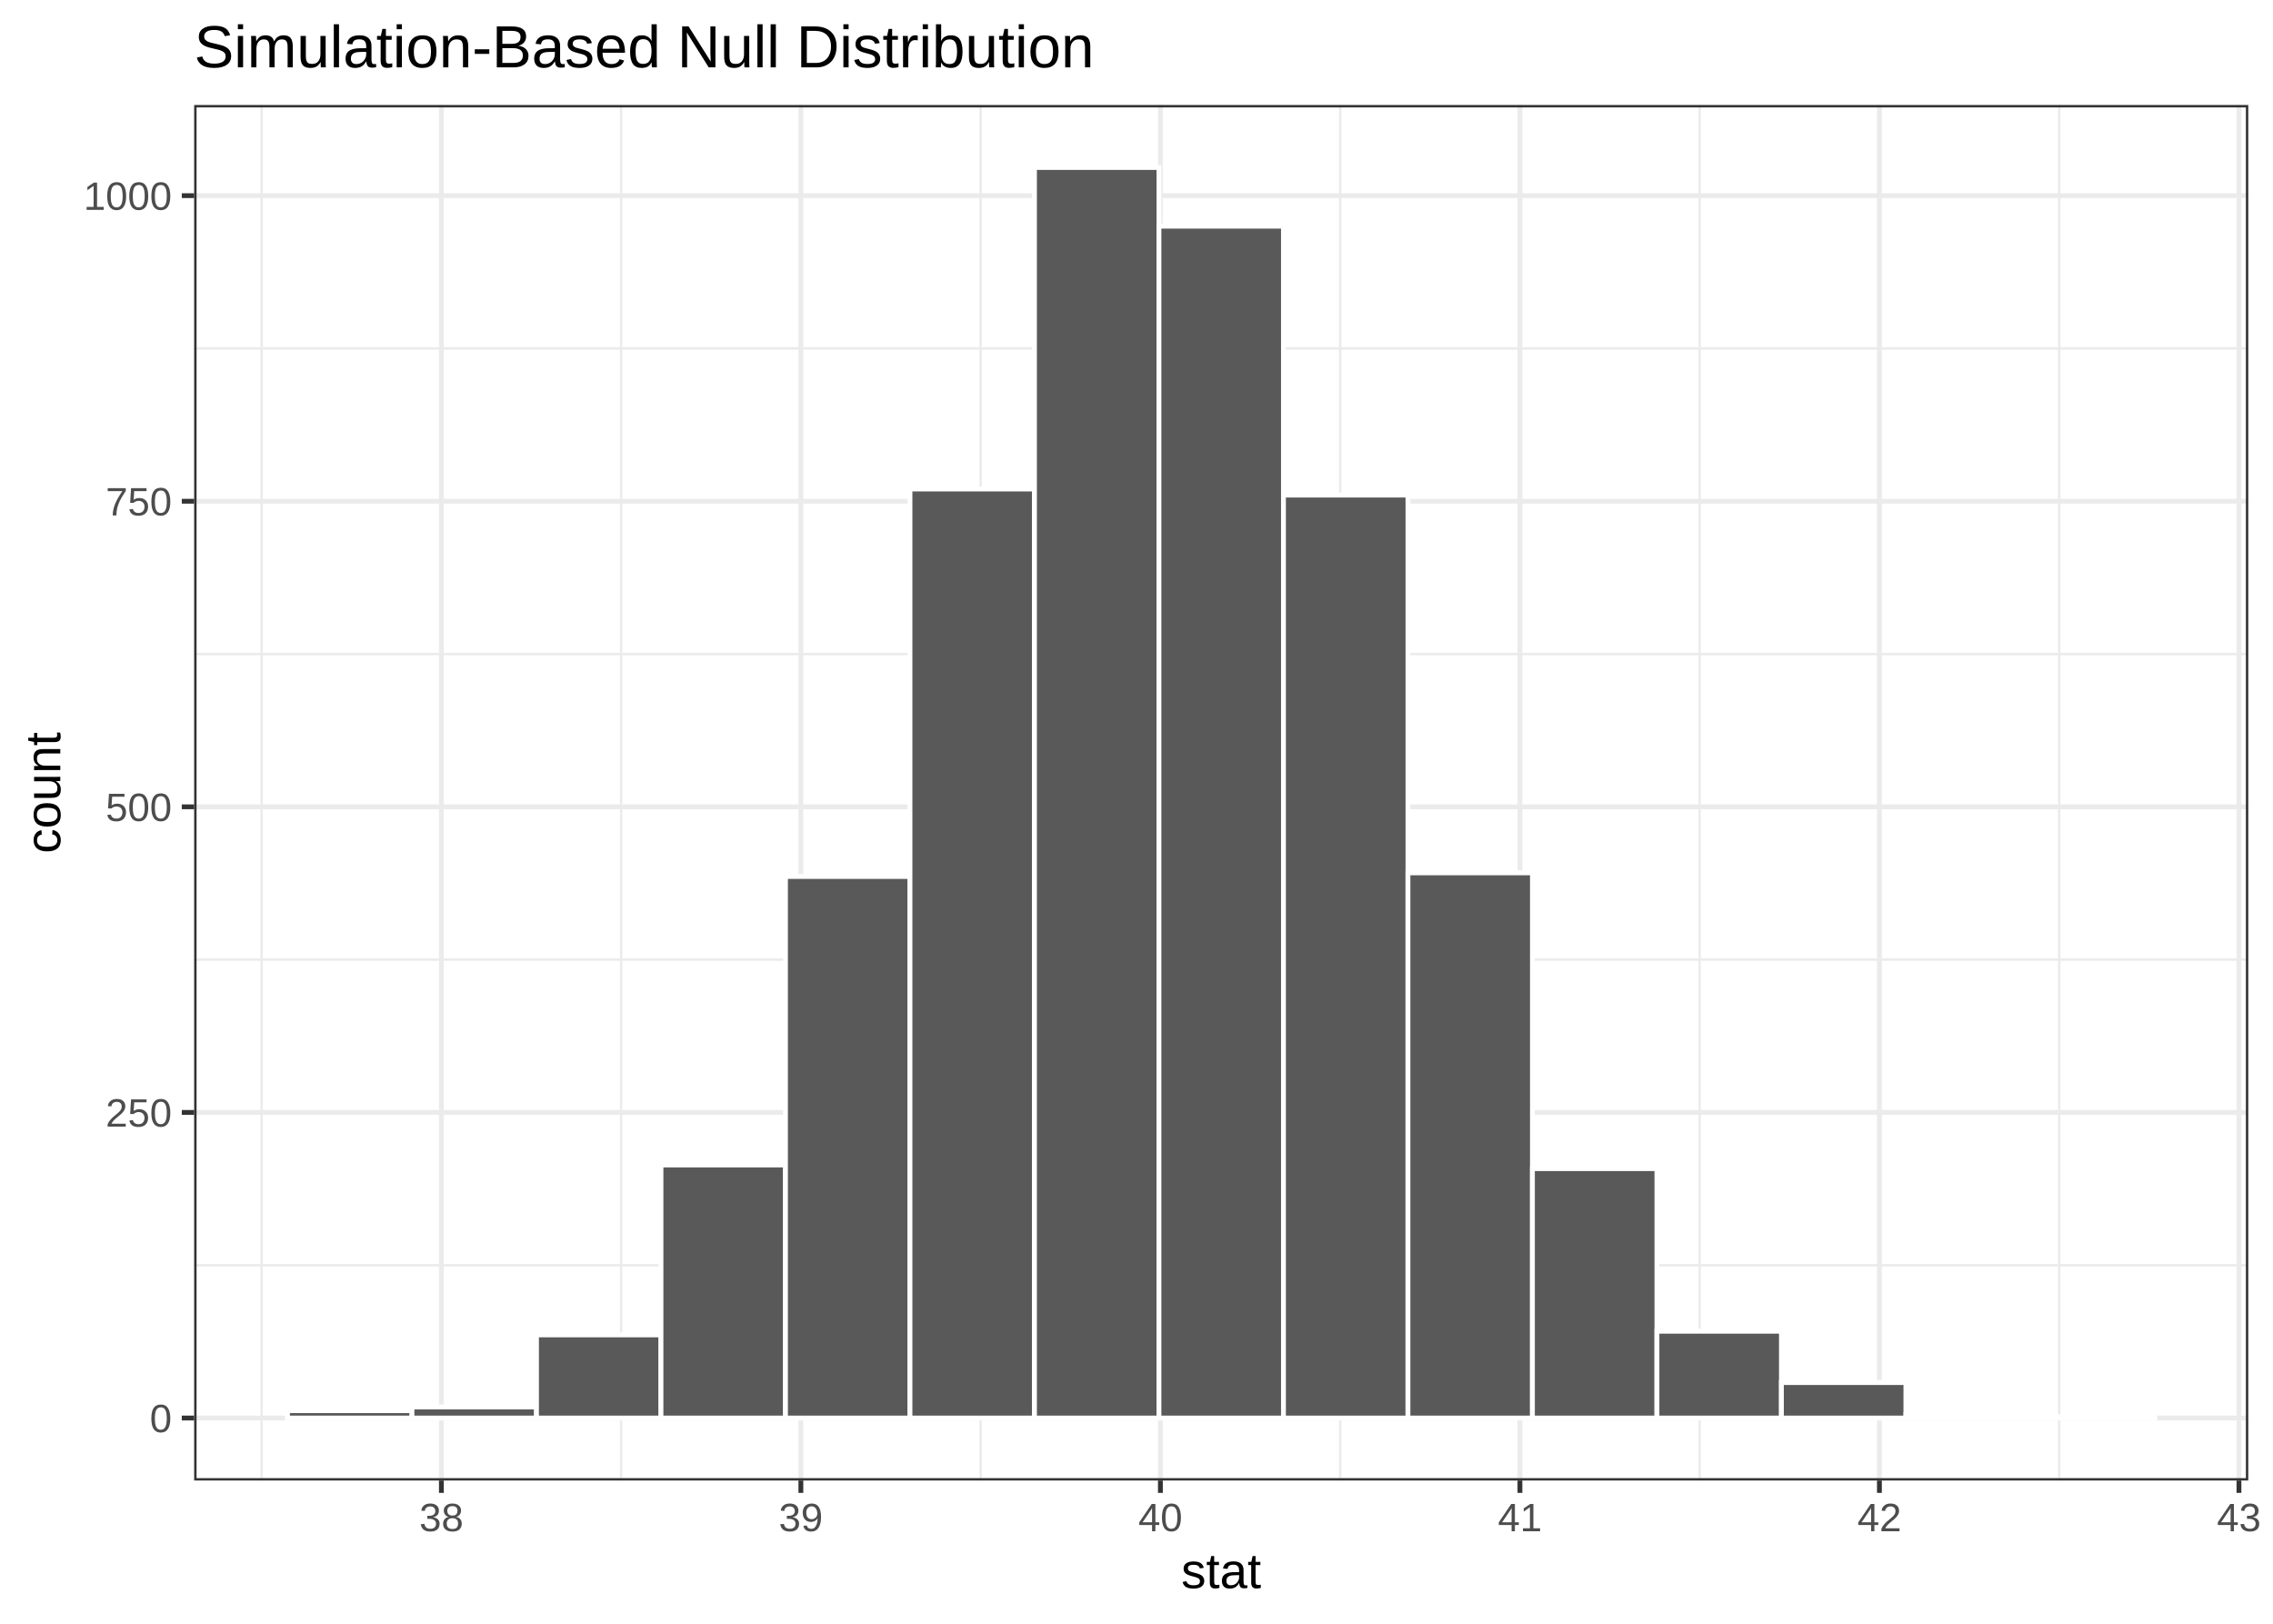
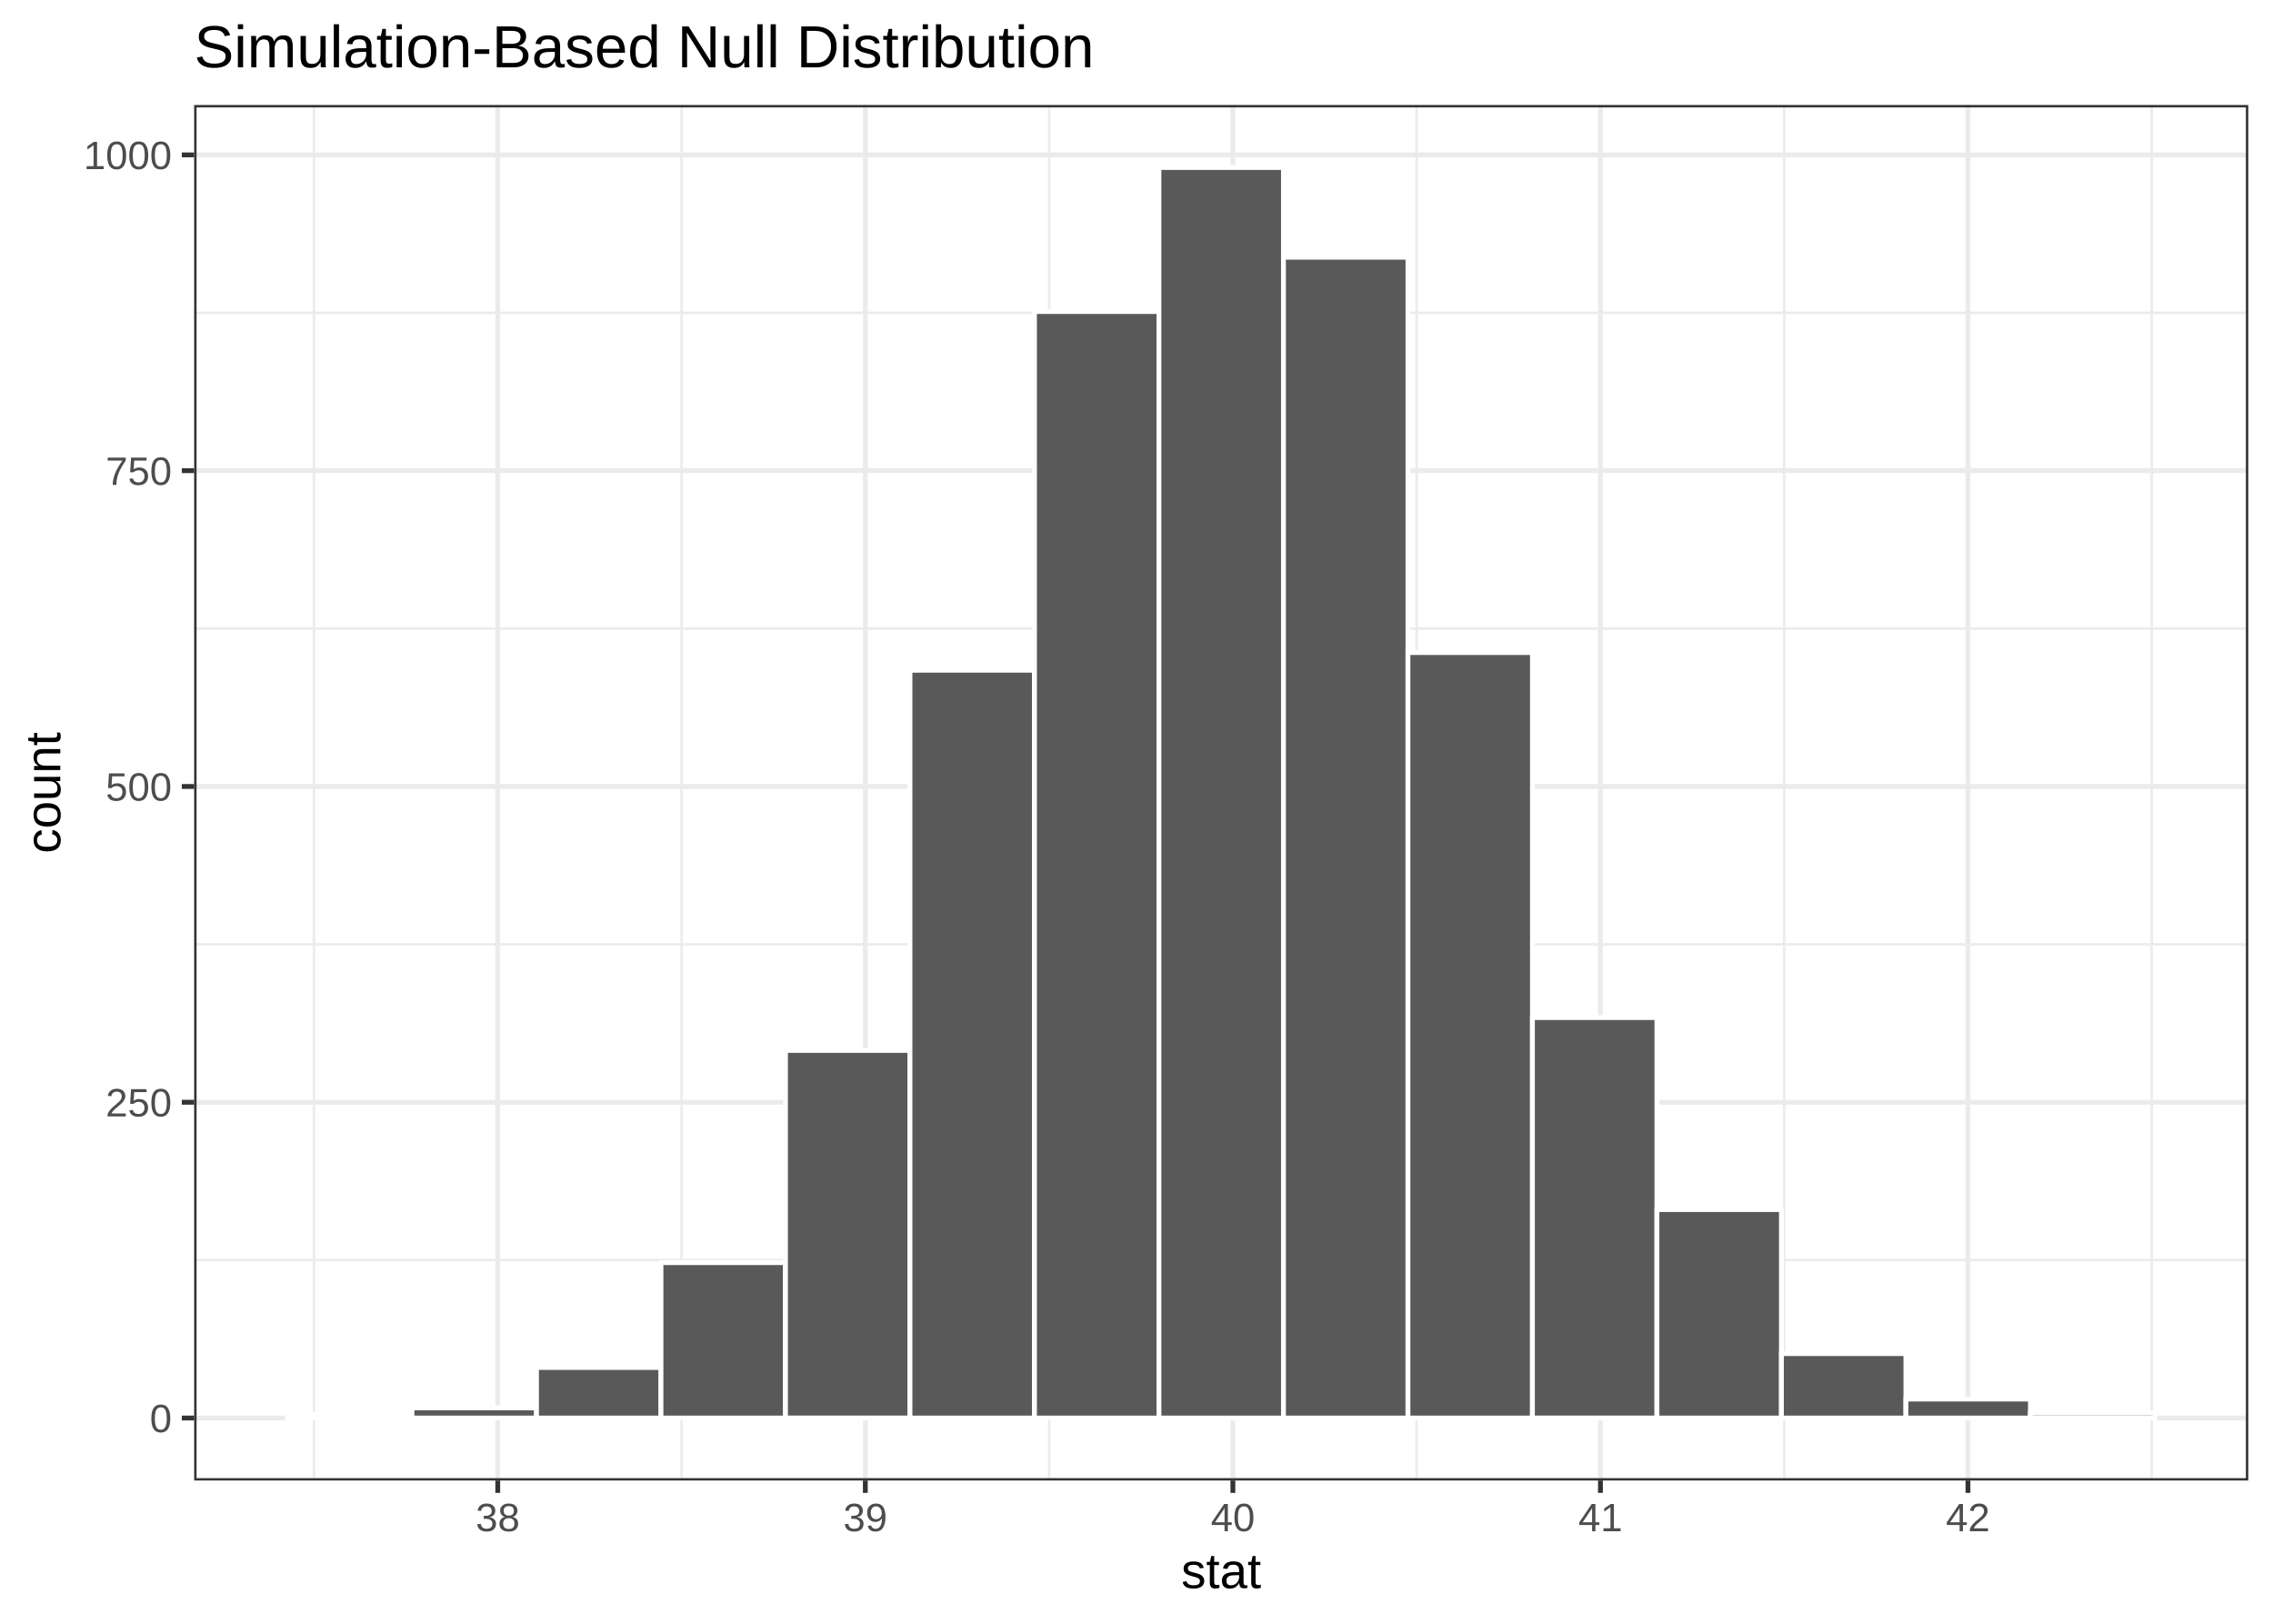
<svg xmlns="http://www.w3.org/2000/svg" class="svglite" width="504.00pt" height="360.00pt" viewBox="0 0 504.00 360.00">
  <defs>
    <style type="text/css">
    .svglite line, .svglite polyline, .svglite polygon, .svglite path, .svglite rect, .svglite circle {
      fill: none;
      stroke: #000000;
      stroke-linecap: round;
      stroke-linejoin: round;
      stroke-miterlimit: 10.00;
    }
    .svglite text {
      white-space: pre;
    }
  </style>
  </defs>
  <rect width="100%" height="100%" style="stroke: none; fill: none;" />
  <defs>
    <clipPath id="cpMC4wMHw1MDQuMDB8MC4wMHwzNjAuMDA=">
      <rect x="0.00" y="0.00" width="504.00" height="360.00" />
    </clipPath>
  </defs>
  <g clip-path="url(#cpMC4wMHw1MDQuMDB8MC4wMHwzNjAuMDA=)">
    <rect x="0.00" y="0.00" width="504.00" height="360.00" style="stroke-width: 1.07; stroke: #FFFFFF; fill: #FFFFFF;" />
  </g>
  <defs>
    <clipPath id="cpNDMuMDV8NDk4LjUyfDIzLjI4fDMyOC4yNQ==">
      <rect x="43.05" y="23.28" width="455.47" height="304.97" />
    </clipPath>
  </defs>
  <g clip-path="url(#cpNDMuMDV8NDk4LjUyfDIzLjI4fDMyOC4yNQ==)">
    <rect x="43.05" y="23.28" width="455.47" height="304.97" style="stroke-width: 1.07; stroke: none; fill: #FFFFFF;" />
-     <polyline points="43.05,280.51 498.52,280.51 " style="stroke-width: 0.53; stroke: #EBEBEB; stroke-linecap: butt;" />
-     <polyline points="43.05,212.76 498.52,212.76 " style="stroke-width: 0.53; stroke: #EBEBEB; stroke-linecap: butt;" />
-     <polyline points="43.05,145.01 498.52,145.01 " style="stroke-width: 0.53; stroke: #EBEBEB; stroke-linecap: butt;" />
-     <polyline points="43.05,77.25 498.52,77.25 " style="stroke-width: 0.53; stroke: #EBEBEB; stroke-linecap: butt;" />
-     <polyline points="58.01,328.25 58.01,23.28 " style="stroke-width: 0.53; stroke: #EBEBEB; stroke-linecap: butt;" />
-     <polyline points="137.73,328.25 137.73,23.28 " style="stroke-width: 0.53; stroke: #EBEBEB; stroke-linecap: butt;" />
-     <polyline points="217.44,328.25 217.44,23.28 " style="stroke-width: 0.53; stroke: #EBEBEB; stroke-linecap: butt;" />
-     <polyline points="297.16,328.25 297.16,23.28 " style="stroke-width: 0.53; stroke: #EBEBEB; stroke-linecap: butt;" />
-     <polyline points="376.87,328.25 376.87,23.28 " style="stroke-width: 0.53; stroke: #EBEBEB; stroke-linecap: butt;" />
-     <polyline points="456.59,328.25 456.59,23.28 " style="stroke-width: 0.53; stroke: #EBEBEB; stroke-linecap: butt;" />
+     <polyline points="43.05,279.38 498.52,279.38 " style="stroke-width: 0.53; stroke: #EBEBEB; stroke-linecap: butt;" />
+     <polyline points="43.05,209.37 498.52,209.37 " style="stroke-width: 0.53; stroke: #EBEBEB; stroke-linecap: butt;" />
+     <polyline points="43.05,139.36 498.52,139.36 " style="stroke-width: 0.53; stroke: #EBEBEB; stroke-linecap: butt;" />
+     <polyline points="43.05,69.35 498.52,69.35 " style="stroke-width: 0.53; stroke: #EBEBEB; stroke-linecap: butt;" />
+     <polyline points="69.62,328.25 69.62,23.28 " style="stroke-width: 0.53; stroke: #EBEBEB; stroke-linecap: butt;" />
+     <polyline points="151.12,328.25 151.12,23.28 " style="stroke-width: 0.53; stroke: #EBEBEB; stroke-linecap: butt;" />
+     <polyline points="232.62,328.25 232.62,23.28 " style="stroke-width: 0.53; stroke: #EBEBEB; stroke-linecap: butt;" />
+     <polyline points="314.12,328.25 314.12,23.28 " style="stroke-width: 0.53; stroke: #EBEBEB; stroke-linecap: butt;" />
+     <polyline points="395.61,328.25 395.61,23.28 " style="stroke-width: 0.53; stroke: #EBEBEB; stroke-linecap: butt;" />
+     <polyline points="477.11,328.25 477.11,23.28 " style="stroke-width: 0.53; stroke: #EBEBEB; stroke-linecap: butt;" />
    <polyline points="43.05,314.39 498.52,314.39 " style="stroke-width: 1.07; stroke: #EBEBEB; stroke-linecap: butt;" />
-     <polyline points="43.05,246.64 498.52,246.64 " style="stroke-width: 1.07; stroke: #EBEBEB; stroke-linecap: butt;" />
-     <polyline points="43.05,178.88 498.52,178.88 " style="stroke-width: 1.07; stroke: #EBEBEB; stroke-linecap: butt;" />
-     <polyline points="43.05,111.13 498.52,111.13 " style="stroke-width: 1.07; stroke: #EBEBEB; stroke-linecap: butt;" />
-     <polyline points="43.05,43.38 498.52,43.38 " style="stroke-width: 1.07; stroke: #EBEBEB; stroke-linecap: butt;" />
-     <polyline points="97.87,328.25 97.87,23.28 " style="stroke-width: 1.07; stroke: #EBEBEB; stroke-linecap: butt;" />
-     <polyline points="177.58,328.25 177.58,23.28 " style="stroke-width: 1.07; stroke: #EBEBEB; stroke-linecap: butt;" />
-     <polyline points="257.30,328.25 257.30,23.28 " style="stroke-width: 1.07; stroke: #EBEBEB; stroke-linecap: butt;" />
-     <polyline points="337.02,328.25 337.02,23.28 " style="stroke-width: 1.07; stroke: #EBEBEB; stroke-linecap: butt;" />
-     <polyline points="416.73,328.25 416.73,23.28 " style="stroke-width: 1.07; stroke: #EBEBEB; stroke-linecap: butt;" />
-     <polyline points="496.45,328.25 496.45,23.28 " style="stroke-width: 1.07; stroke: #EBEBEB; stroke-linecap: butt;" />
-     <rect x="63.75" y="312.76" width="27.60" height="1.63" style="stroke-width: 1.07; stroke: #FFFFFF; stroke-linecap: butt; stroke-linejoin: miter; fill: #595959;" />
-     <rect x="91.35" y="311.95" width="27.60" height="2.44" style="stroke-width: 1.07; stroke: #FFFFFF; stroke-linecap: butt; stroke-linejoin: miter; fill: #595959;" />
-     <rect x="118.96" y="295.96" width="27.60" height="18.43" style="stroke-width: 1.07; stroke: #FFFFFF; stroke-linecap: butt; stroke-linejoin: miter; fill: #595959;" />
-     <rect x="146.56" y="258.29" width="27.60" height="56.10" style="stroke-width: 1.07; stroke: #FFFFFF; stroke-linecap: butt; stroke-linejoin: miter; fill: #595959;" />
-     <rect x="174.17" y="194.33" width="27.60" height="120.06" style="stroke-width: 1.07; stroke: #FFFFFF; stroke-linecap: butt; stroke-linejoin: miter; fill: #595959;" />
-     <rect x="201.77" y="108.42" width="27.60" height="205.97" style="stroke-width: 1.07; stroke: #FFFFFF; stroke-linecap: butt; stroke-linejoin: miter; fill: #595959;" />
-     <rect x="229.38" y="37.14" width="27.60" height="277.25" style="stroke-width: 1.07; stroke: #FFFFFF; stroke-linecap: butt; stroke-linejoin: miter; fill: #595959;" />
-     <rect x="256.98" y="50.15" width="27.60" height="264.24" style="stroke-width: 1.07; stroke: #FFFFFF; stroke-linecap: butt; stroke-linejoin: miter; fill: #595959;" />
-     <rect x="284.59" y="109.77" width="27.60" height="204.62" style="stroke-width: 1.07; stroke: #FFFFFF; stroke-linecap: butt; stroke-linejoin: miter; fill: #595959;" />
-     <rect x="312.19" y="193.52" width="27.60" height="120.87" style="stroke-width: 1.07; stroke: #FFFFFF; stroke-linecap: butt; stroke-linejoin: miter; fill: #595959;" />
-     <rect x="339.79" y="259.10" width="27.60" height="55.29" style="stroke-width: 1.07; stroke: #FFFFFF; stroke-linecap: butt; stroke-linejoin: miter; fill: #595959;" />
-     <rect x="367.40" y="295.15" width="27.60" height="19.24" style="stroke-width: 1.07; stroke: #FFFFFF; stroke-linecap: butt; stroke-linejoin: miter; fill: #595959;" />
-     <rect x="395.00" y="306.53" width="27.60" height="7.86" style="stroke-width: 1.07; stroke: #FFFFFF; stroke-linecap: butt; stroke-linejoin: miter; fill: #595959;" />
-     <rect x="422.61" y="313.58" width="27.60" height="0.81" style="stroke-width: 1.07; stroke: #FFFFFF; stroke-linecap: butt; stroke-linejoin: miter; fill: #595959;" />
-     <rect x="450.21" y="314.12" width="27.60" height="0.27" style="stroke-width: 1.07; stroke: #FFFFFF; stroke-linecap: butt; stroke-linejoin: miter; fill: #595959;" />
+     <polyline points="43.05,244.38 498.52,244.38 " style="stroke-width: 1.07; stroke: #EBEBEB; stroke-linecap: butt;" />
+     <polyline points="43.05,174.37 498.52,174.37 " style="stroke-width: 1.07; stroke: #EBEBEB; stroke-linecap: butt;" />
+     <polyline points="43.05,104.35 498.52,104.35 " style="stroke-width: 1.07; stroke: #EBEBEB; stroke-linecap: butt;" />
+     <polyline points="43.05,34.34 498.52,34.34 " style="stroke-width: 1.07; stroke: #EBEBEB; stroke-linecap: butt;" />
+     <polyline points="110.37,328.25 110.37,23.28 " style="stroke-width: 1.07; stroke: #EBEBEB; stroke-linecap: butt;" />
+     <polyline points="191.87,328.25 191.87,23.28 " style="stroke-width: 1.07; stroke: #EBEBEB; stroke-linecap: butt;" />
+     <polyline points="273.37,328.25 273.37,23.28 " style="stroke-width: 1.07; stroke: #EBEBEB; stroke-linecap: butt;" />
+     <polyline points="354.87,328.25 354.87,23.28 " style="stroke-width: 1.07; stroke: #EBEBEB; stroke-linecap: butt;" />
+     <polyline points="436.36,328.25 436.36,23.28 " style="stroke-width: 1.07; stroke: #EBEBEB; stroke-linecap: butt;" />
+     <rect x="63.75" y="313.55" width="27.60" height="0.84" style="stroke-width: 1.07; stroke: #FFFFFF; stroke-linecap: butt; stroke-linejoin: miter; fill: #595959;" />
+     <rect x="91.35" y="312.15" width="27.60" height="2.24" style="stroke-width: 1.07; stroke: #FFFFFF; stroke-linecap: butt; stroke-linejoin: miter; fill: #595959;" />
+     <rect x="118.96" y="303.19" width="27.60" height="11.20" style="stroke-width: 1.07; stroke: #FFFFFF; stroke-linecap: butt; stroke-linejoin: miter; fill: #595959;" />
+     <rect x="146.56" y="279.94" width="27.60" height="34.45" style="stroke-width: 1.07; stroke: #FFFFFF; stroke-linecap: butt; stroke-linejoin: miter; fill: #595959;" />
+     <rect x="174.17" y="232.89" width="27.60" height="81.49" style="stroke-width: 1.07; stroke: #FFFFFF; stroke-linecap: butt; stroke-linejoin: miter; fill: #595959;" />
+     <rect x="201.77" y="148.60" width="27.60" height="165.79" style="stroke-width: 1.07; stroke: #FFFFFF; stroke-linecap: butt; stroke-linejoin: miter; fill: #595959;" />
+     <rect x="229.38" y="69.07" width="27.60" height="245.32" style="stroke-width: 1.07; stroke: #FFFFFF; stroke-linecap: butt; stroke-linejoin: miter; fill: #595959;" />
+     <rect x="256.98" y="37.14" width="27.60" height="277.25" style="stroke-width: 1.07; stroke: #FFFFFF; stroke-linecap: butt; stroke-linejoin: miter; fill: #595959;" />
+     <rect x="284.59" y="57.03" width="27.60" height="257.36" style="stroke-width: 1.07; stroke: #FFFFFF; stroke-linecap: butt; stroke-linejoin: miter; fill: #595959;" />
+     <rect x="312.19" y="144.68" width="27.60" height="169.71" style="stroke-width: 1.07; stroke: #FFFFFF; stroke-linecap: butt; stroke-linejoin: miter; fill: #595959;" />
+     <rect x="339.79" y="225.61" width="27.60" height="88.77" style="stroke-width: 1.07; stroke: #FFFFFF; stroke-linecap: butt; stroke-linejoin: miter; fill: #595959;" />
+     <rect x="367.40" y="268.18" width="27.60" height="46.21" style="stroke-width: 1.07; stroke: #FFFFFF; stroke-linecap: butt; stroke-linejoin: miter; fill: #595959;" />
+     <rect x="395.00" y="300.11" width="27.60" height="14.28" style="stroke-width: 1.07; stroke: #FFFFFF; stroke-linecap: butt; stroke-linejoin: miter; fill: #595959;" />
+     <rect x="422.61" y="310.19" width="27.60" height="4.20" style="stroke-width: 1.07; stroke: #FFFFFF; stroke-linecap: butt; stroke-linejoin: miter; fill: #595959;" />
+     <rect x="450.21" y="313.27" width="27.60" height="1.12" style="stroke-width: 1.07; stroke: #FFFFFF; stroke-linecap: butt; stroke-linejoin: miter; fill: #595959;" />
    <rect x="43.05" y="23.28" width="455.47" height="304.97" style="stroke-width: 1.07; stroke: #333333;" />
  </g>
  <g clip-path="url(#cpMC4wMHw1MDQuMDB8MC4wMHwzNjAuMDA=)">
    <text x="38.11" y="317.54" text-anchor="end" style="font-size: 8.80px;fill: #4D4D4D; font-family: &quot;Arial&quot;;" textLength="4.90px" lengthAdjust="spacingAndGlyphs">0</text>
-     <text x="38.11" y="249.79" text-anchor="end" style="font-size: 8.80px;fill: #4D4D4D; font-family: &quot;Arial&quot;;" textLength="14.69px" lengthAdjust="spacingAndGlyphs">250</text>
-     <text x="38.11" y="182.04" text-anchor="end" style="font-size: 8.80px;fill: #4D4D4D; font-family: &quot;Arial&quot;;" textLength="14.69px" lengthAdjust="spacingAndGlyphs">500</text>
-     <text x="38.11" y="114.28" text-anchor="end" style="font-size: 8.80px;fill: #4D4D4D; font-family: &quot;Arial&quot;;" textLength="14.69px" lengthAdjust="spacingAndGlyphs">750</text>
-     <text x="38.11" y="46.53" text-anchor="end" style="font-size: 8.80px;fill: #4D4D4D; font-family: &quot;Arial&quot;;" textLength="19.58px" lengthAdjust="spacingAndGlyphs">1000</text>
+     <text x="38.11" y="247.53" text-anchor="end" style="font-size: 8.80px;fill: #4D4D4D; font-family: &quot;Arial&quot;;" textLength="14.69px" lengthAdjust="spacingAndGlyphs">250</text>
+     <text x="38.11" y="177.52" text-anchor="end" style="font-size: 8.80px;fill: #4D4D4D; font-family: &quot;Arial&quot;;" textLength="14.69px" lengthAdjust="spacingAndGlyphs">500</text>
+     <text x="38.11" y="107.51" text-anchor="end" style="font-size: 8.80px;fill: #4D4D4D; font-family: &quot;Arial&quot;;" textLength="14.69px" lengthAdjust="spacingAndGlyphs">750</text>
+     <text x="38.11" y="37.50" text-anchor="end" style="font-size: 8.80px;fill: #4D4D4D; font-family: &quot;Arial&quot;;" textLength="19.58px" lengthAdjust="spacingAndGlyphs">1000</text>
    <polyline points="40.31,314.39 43.05,314.39 " style="stroke-width: 1.07; stroke: #333333; stroke-linecap: butt;" />
-     <polyline points="40.31,246.64 43.05,246.64 " style="stroke-width: 1.07; stroke: #333333; stroke-linecap: butt;" />
-     <polyline points="40.31,178.88 43.05,178.88 " style="stroke-width: 1.07; stroke: #333333; stroke-linecap: butt;" />
-     <polyline points="40.31,111.13 43.05,111.13 " style="stroke-width: 1.07; stroke: #333333; stroke-linecap: butt;" />
-     <polyline points="40.31,43.38 43.05,43.38 " style="stroke-width: 1.07; stroke: #333333; stroke-linecap: butt;" />
-     <polyline points="97.87,330.99 97.87,328.25 " style="stroke-width: 1.07; stroke: #333333; stroke-linecap: butt;" />
-     <polyline points="177.58,330.99 177.58,328.25 " style="stroke-width: 1.07; stroke: #333333; stroke-linecap: butt;" />
-     <polyline points="257.30,330.99 257.30,328.25 " style="stroke-width: 1.07; stroke: #333333; stroke-linecap: butt;" />
-     <polyline points="337.02,330.99 337.02,328.25 " style="stroke-width: 1.07; stroke: #333333; stroke-linecap: butt;" />
-     <polyline points="416.73,330.99 416.73,328.25 " style="stroke-width: 1.07; stroke: #333333; stroke-linecap: butt;" />
-     <polyline points="496.45,330.99 496.45,328.25 " style="stroke-width: 1.07; stroke: #333333; stroke-linecap: butt;" />
-     <text x="97.87" y="339.49" text-anchor="middle" style="font-size: 8.80px;fill: #4D4D4D; font-family: &quot;Arial&quot;;" textLength="9.79px" lengthAdjust="spacingAndGlyphs">38</text>
-     <text x="177.58" y="339.49" text-anchor="middle" style="font-size: 8.80px;fill: #4D4D4D; font-family: &quot;Arial&quot;;" textLength="9.79px" lengthAdjust="spacingAndGlyphs">39</text>
-     <text x="257.30" y="339.49" text-anchor="middle" style="font-size: 8.80px;fill: #4D4D4D; font-family: &quot;Arial&quot;;" textLength="9.79px" lengthAdjust="spacingAndGlyphs">40</text>
-     <text x="337.02" y="339.49" text-anchor="middle" style="font-size: 8.80px;fill: #4D4D4D; font-family: &quot;Arial&quot;;" textLength="9.79px" lengthAdjust="spacingAndGlyphs">41</text>
-     <text x="416.73" y="339.49" text-anchor="middle" style="font-size: 8.80px;fill: #4D4D4D; font-family: &quot;Arial&quot;;" textLength="9.79px" lengthAdjust="spacingAndGlyphs">42</text>
-     <text x="496.45" y="339.49" text-anchor="middle" style="font-size: 8.80px;fill: #4D4D4D; font-family: &quot;Arial&quot;;" textLength="9.79px" lengthAdjust="spacingAndGlyphs">43</text>
+     <polyline points="40.31,244.38 43.05,244.38 " style="stroke-width: 1.07; stroke: #333333; stroke-linecap: butt;" />
+     <polyline points="40.31,174.37 43.05,174.37 " style="stroke-width: 1.07; stroke: #333333; stroke-linecap: butt;" />
+     <polyline points="40.31,104.35 43.05,104.35 " style="stroke-width: 1.07; stroke: #333333; stroke-linecap: butt;" />
+     <polyline points="40.31,34.34 43.05,34.34 " style="stroke-width: 1.07; stroke: #333333; stroke-linecap: butt;" />
+     <polyline points="110.37,330.99 110.37,328.25 " style="stroke-width: 1.07; stroke: #333333; stroke-linecap: butt;" />
+     <polyline points="191.87,330.99 191.87,328.25 " style="stroke-width: 1.07; stroke: #333333; stroke-linecap: butt;" />
+     <polyline points="273.37,330.99 273.37,328.25 " style="stroke-width: 1.07; stroke: #333333; stroke-linecap: butt;" />
+     <polyline points="354.87,330.99 354.87,328.25 " style="stroke-width: 1.07; stroke: #333333; stroke-linecap: butt;" />
+     <polyline points="436.36,330.99 436.36,328.25 " style="stroke-width: 1.07; stroke: #333333; stroke-linecap: butt;" />
+     <text x="110.37" y="339.49" text-anchor="middle" style="font-size: 8.80px;fill: #4D4D4D; font-family: &quot;Arial&quot;;" textLength="9.79px" lengthAdjust="spacingAndGlyphs">38</text>
+     <text x="191.87" y="339.49" text-anchor="middle" style="font-size: 8.80px;fill: #4D4D4D; font-family: &quot;Arial&quot;;" textLength="9.79px" lengthAdjust="spacingAndGlyphs">39</text>
+     <text x="273.37" y="339.49" text-anchor="middle" style="font-size: 8.80px;fill: #4D4D4D; font-family: &quot;Arial&quot;;" textLength="9.79px" lengthAdjust="spacingAndGlyphs">40</text>
+     <text x="354.87" y="339.49" text-anchor="middle" style="font-size: 8.80px;fill: #4D4D4D; font-family: &quot;Arial&quot;;" textLength="9.79px" lengthAdjust="spacingAndGlyphs">41</text>
+     <text x="436.36" y="339.49" text-anchor="middle" style="font-size: 8.80px;fill: #4D4D4D; font-family: &quot;Arial&quot;;" textLength="9.79px" lengthAdjust="spacingAndGlyphs">42</text>
    <text x="270.78" y="352.10" text-anchor="middle" style="font-size: 11.00px; font-family: &quot;Arial&quot;;" textLength="17.73px" lengthAdjust="spacingAndGlyphs">stat</text>
    <text transform="translate(13.37,175.77) rotate(-90)" text-anchor="middle" style="font-size: 11.00px; font-family: &quot;Arial&quot;;" textLength="26.91px" lengthAdjust="spacingAndGlyphs">count</text>
    <text x="43.05" y="14.94" style="font-size: 13.20px; font-family: &quot;Arial&quot;;" textLength="199.42px" lengthAdjust="spacingAndGlyphs">Simulation-Based Null Distribution</text>
  </g>
</svg>
